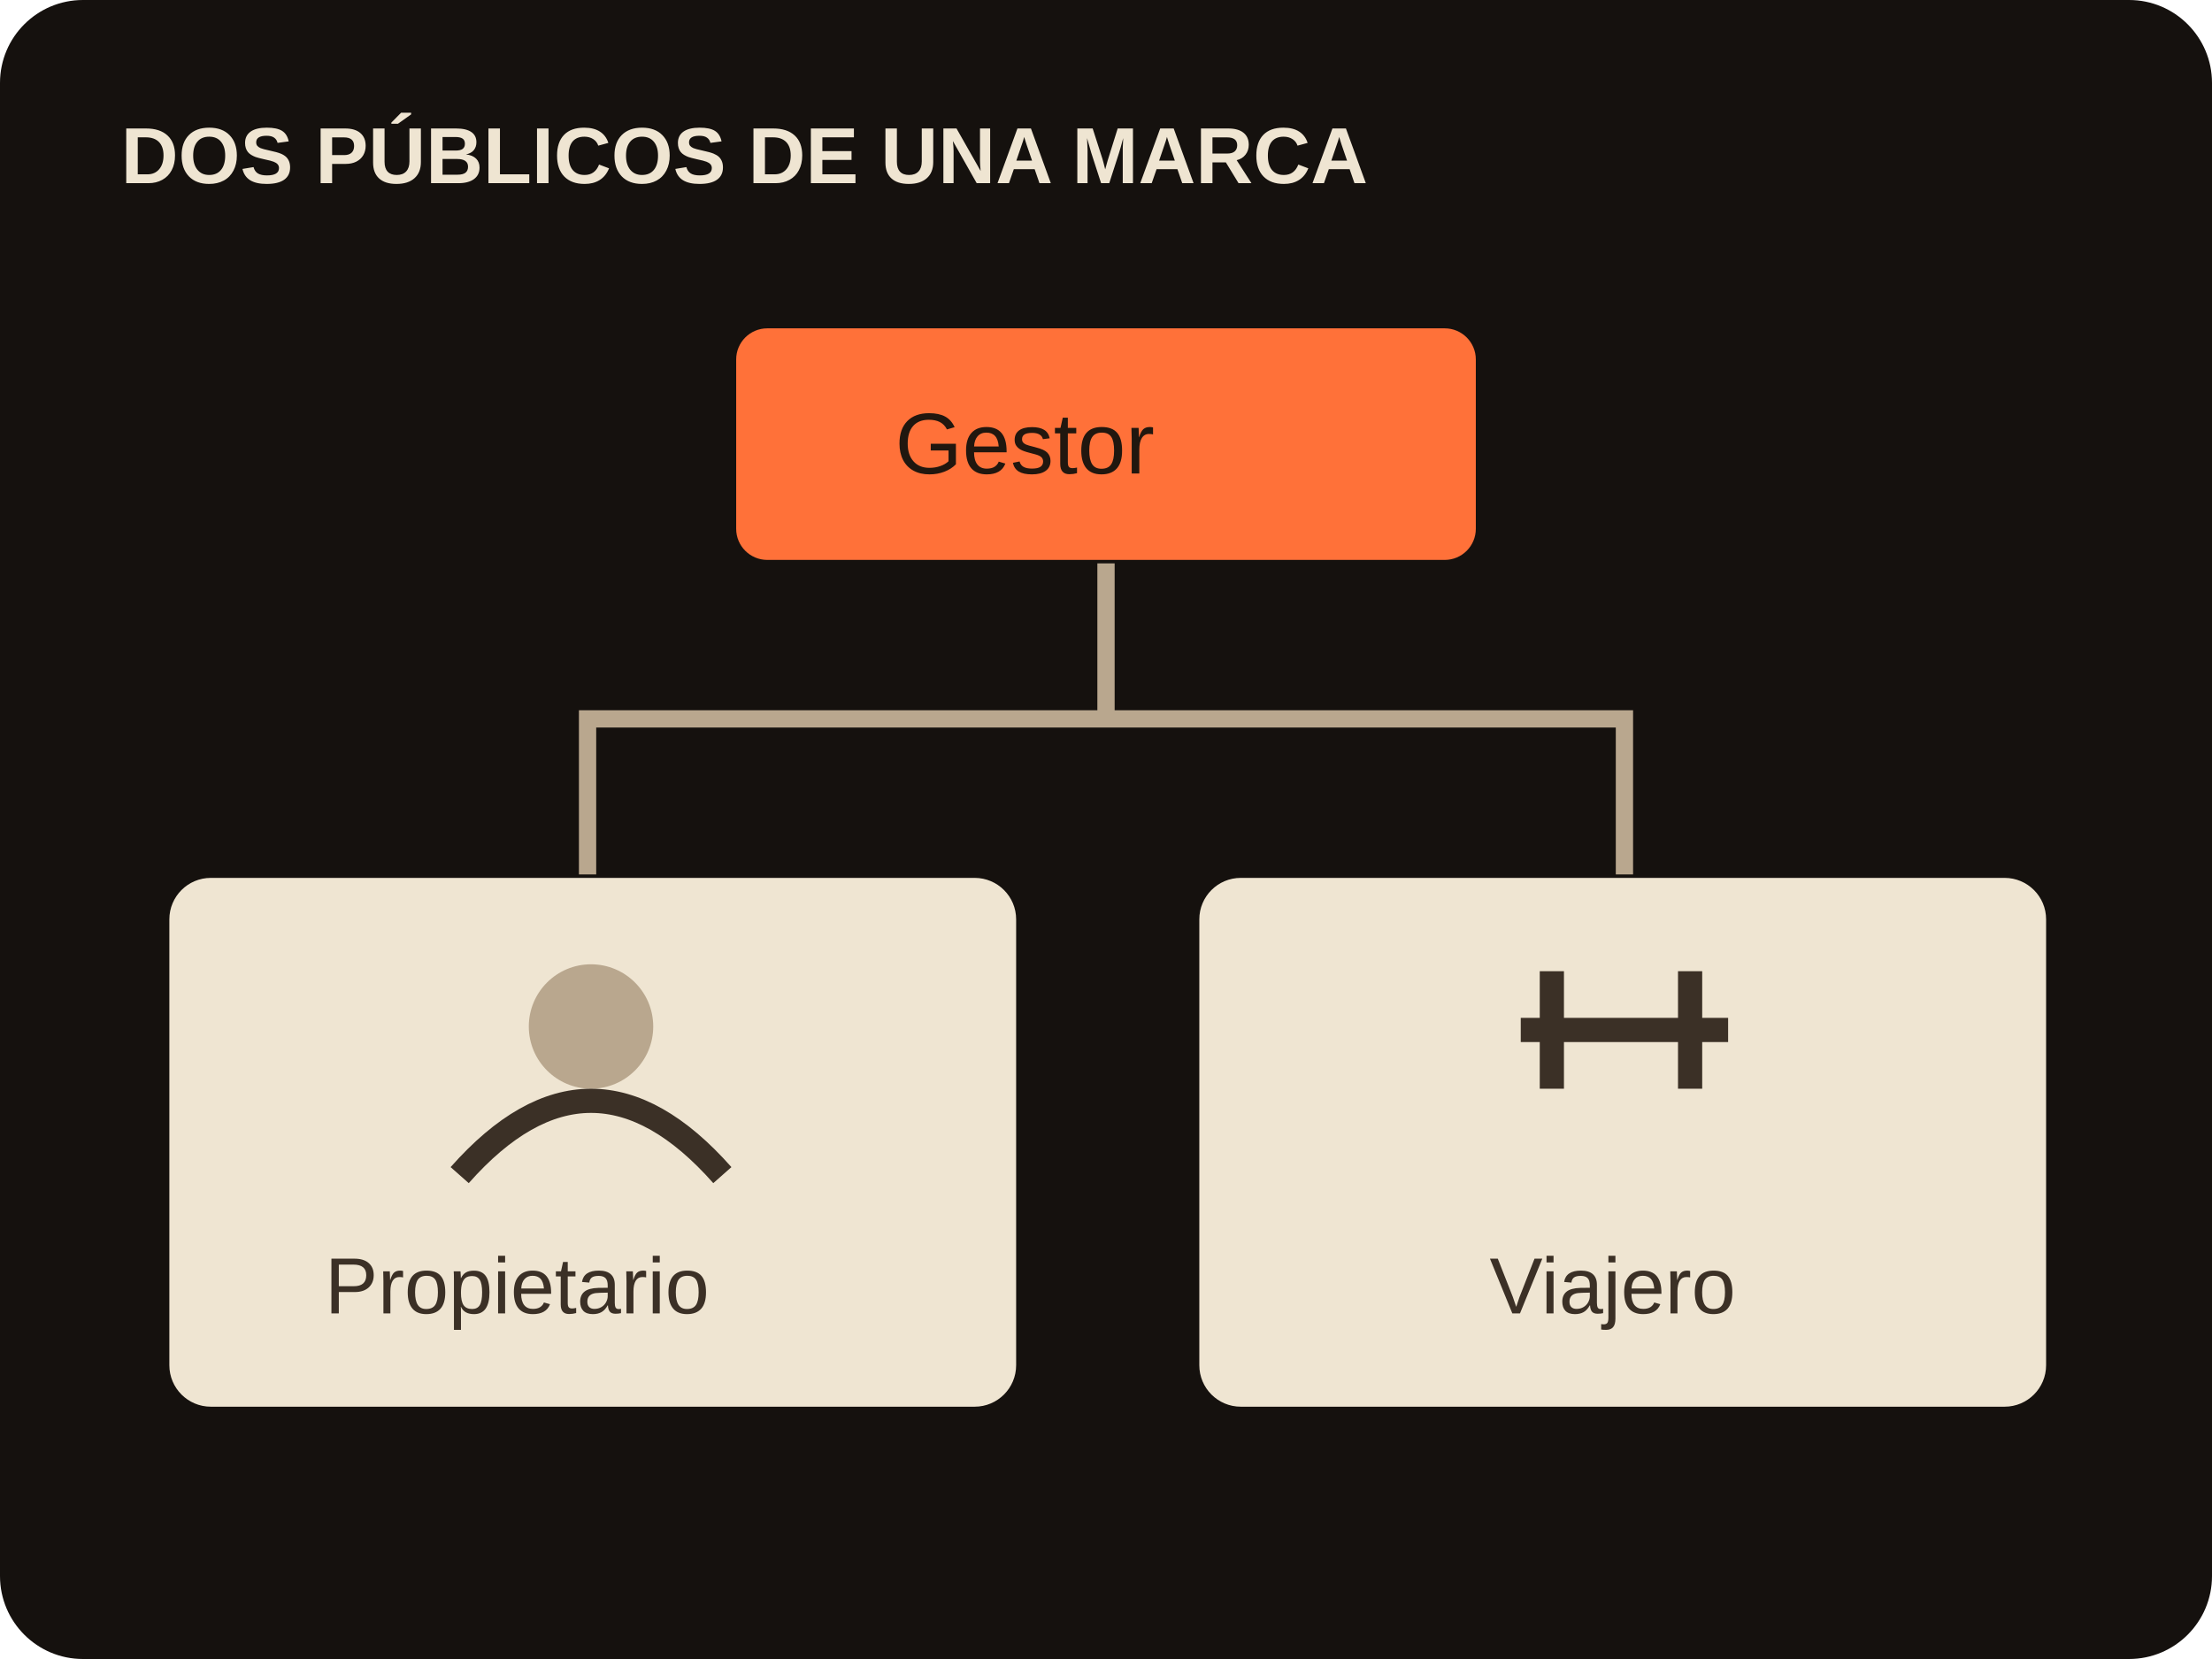
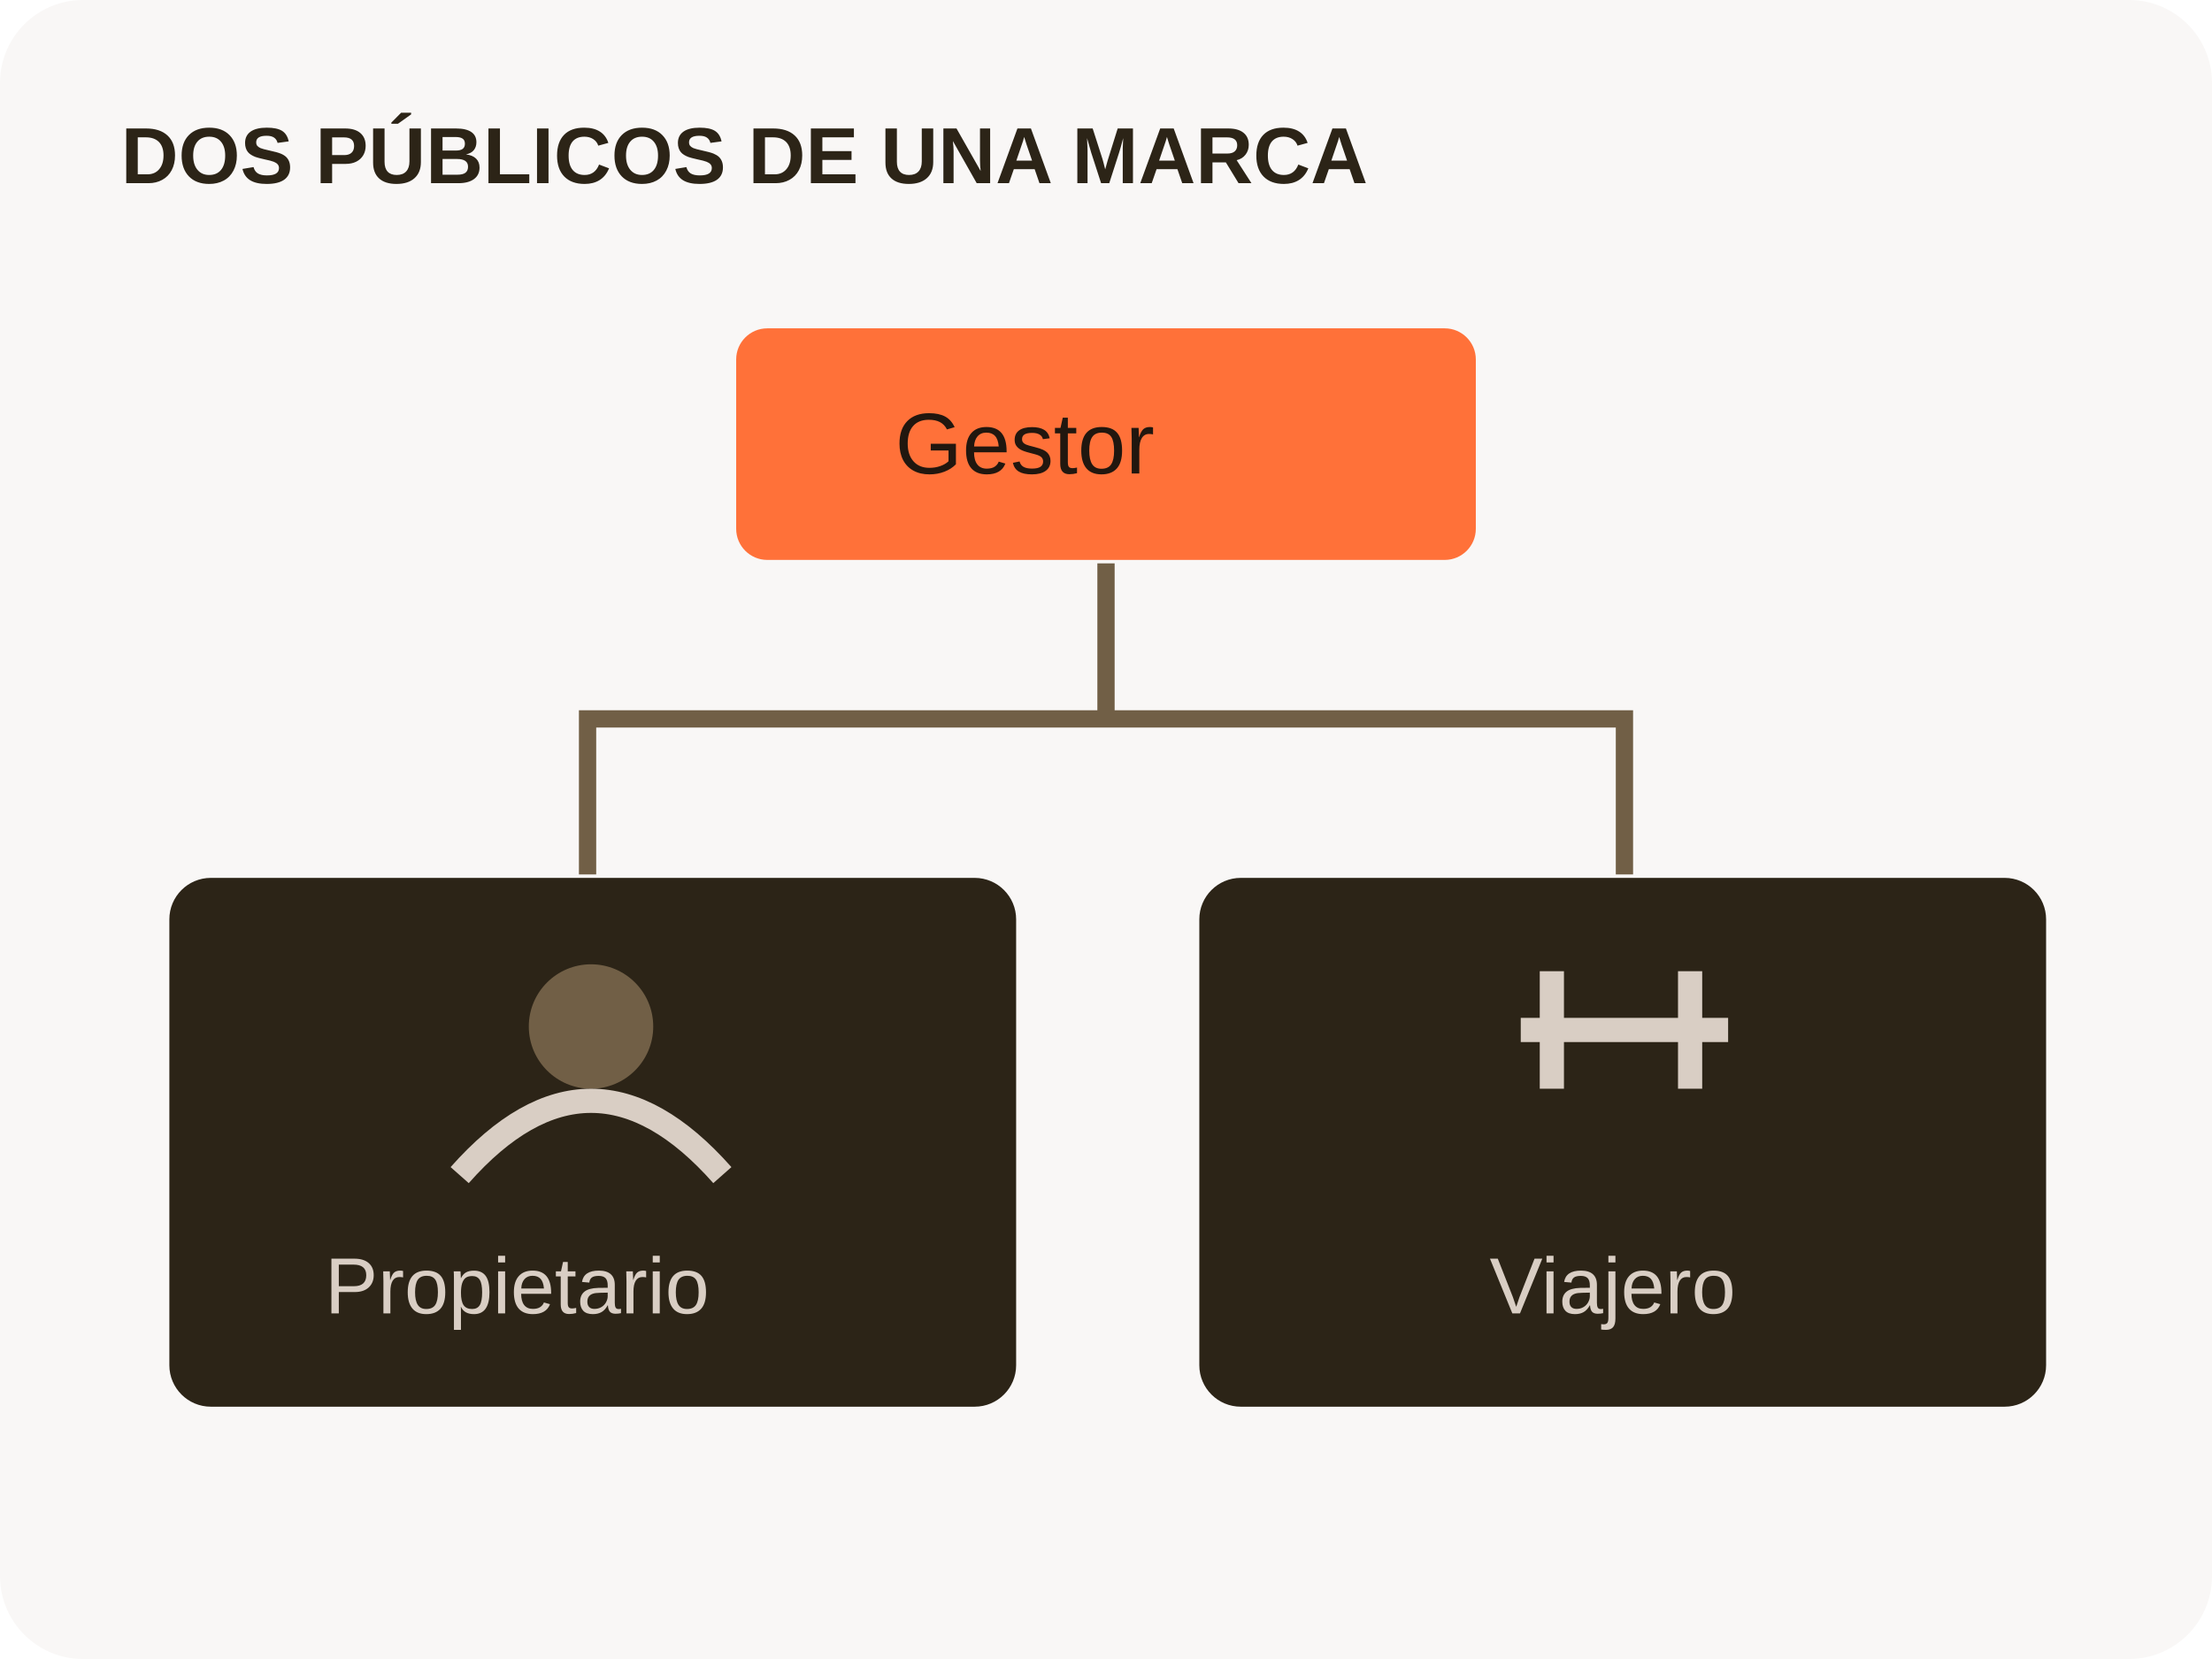
<svg xmlns="http://www.w3.org/2000/svg" width="640" height="480" viewBox="0 0 640 480" role="img" aria-labelledby="title desc">
  <g font-family="Arial,sans-serif">
-     <rect width="640" height="480" rx="24" fill="#15110e" />
-     <text x="35" y="53" font-size="23" font-weight="700" fill="#efe5d2">DOS PÚBLICOS DE UNA MARCA</text>
+     <rect width="640" height="480" rx="24" fill="#f9f7f6" />
+     <text x="35" y="53" font-size="23" font-weight="700" fill="#2c2417">DOS PÚBLICOS DE UNA MARCA</text>
    <rect x="213" y="95" width="214" height="67" rx="9" fill="#ff7139" />
    <text x="259" y="137" font-size="25" fill="#21170f">Gestor</text>
-     <path d="M320 163v45H170v45m150-45h150v45" fill="none" stroke="#b9a78e" stroke-width="5" />
-     <rect x="49" y="254" width="245" height="153" rx="12" fill="#efe5d2" />
-     <rect x="347" y="254" width="245" height="153" rx="12" fill="#efe5d2" />
-     <circle cx="171" cy="297" r="18" fill="#b9a78e" />
-     <path d="M133 340q38-43 76 0" fill="none" stroke="#3b3026" stroke-width="7" />
-     <path d="M440 298h60m-51-17v34m40-34v34" stroke="#3b3026" stroke-width="7" />
-     <text x="94" y="380" font-size="23" fill="#3b3026">Propietario</text>
-     <text x="431" y="380" font-size="23" fill="#3b3026">Viajero</text>
+     <path d="M320 163v45H170v45m150-45h150v45" fill="none" stroke="#715f46" stroke-width="5" />
+     <rect x="49" y="254" width="245" height="153" rx="12" fill="#2c2417" />
+     <rect x="347" y="254" width="245" height="153" rx="12" fill="#2c2417" />
+     <circle cx="171" cy="297" r="18" fill="#715f46" />
+     <path d="M133 340q38-43 76 0" fill="none" stroke="#d9cec4" stroke-width="7" />
+     <path d="M440 298h60m-51-17v34m40-34v34" stroke="#d9cec4" stroke-width="7" />
+     <text x="94" y="380" font-size="23" fill="#d9cec4">Propietario</text>
+     <text x="431" y="380" font-size="23" fill="#d9cec4">Viajero</text>
  </g>
</svg>
